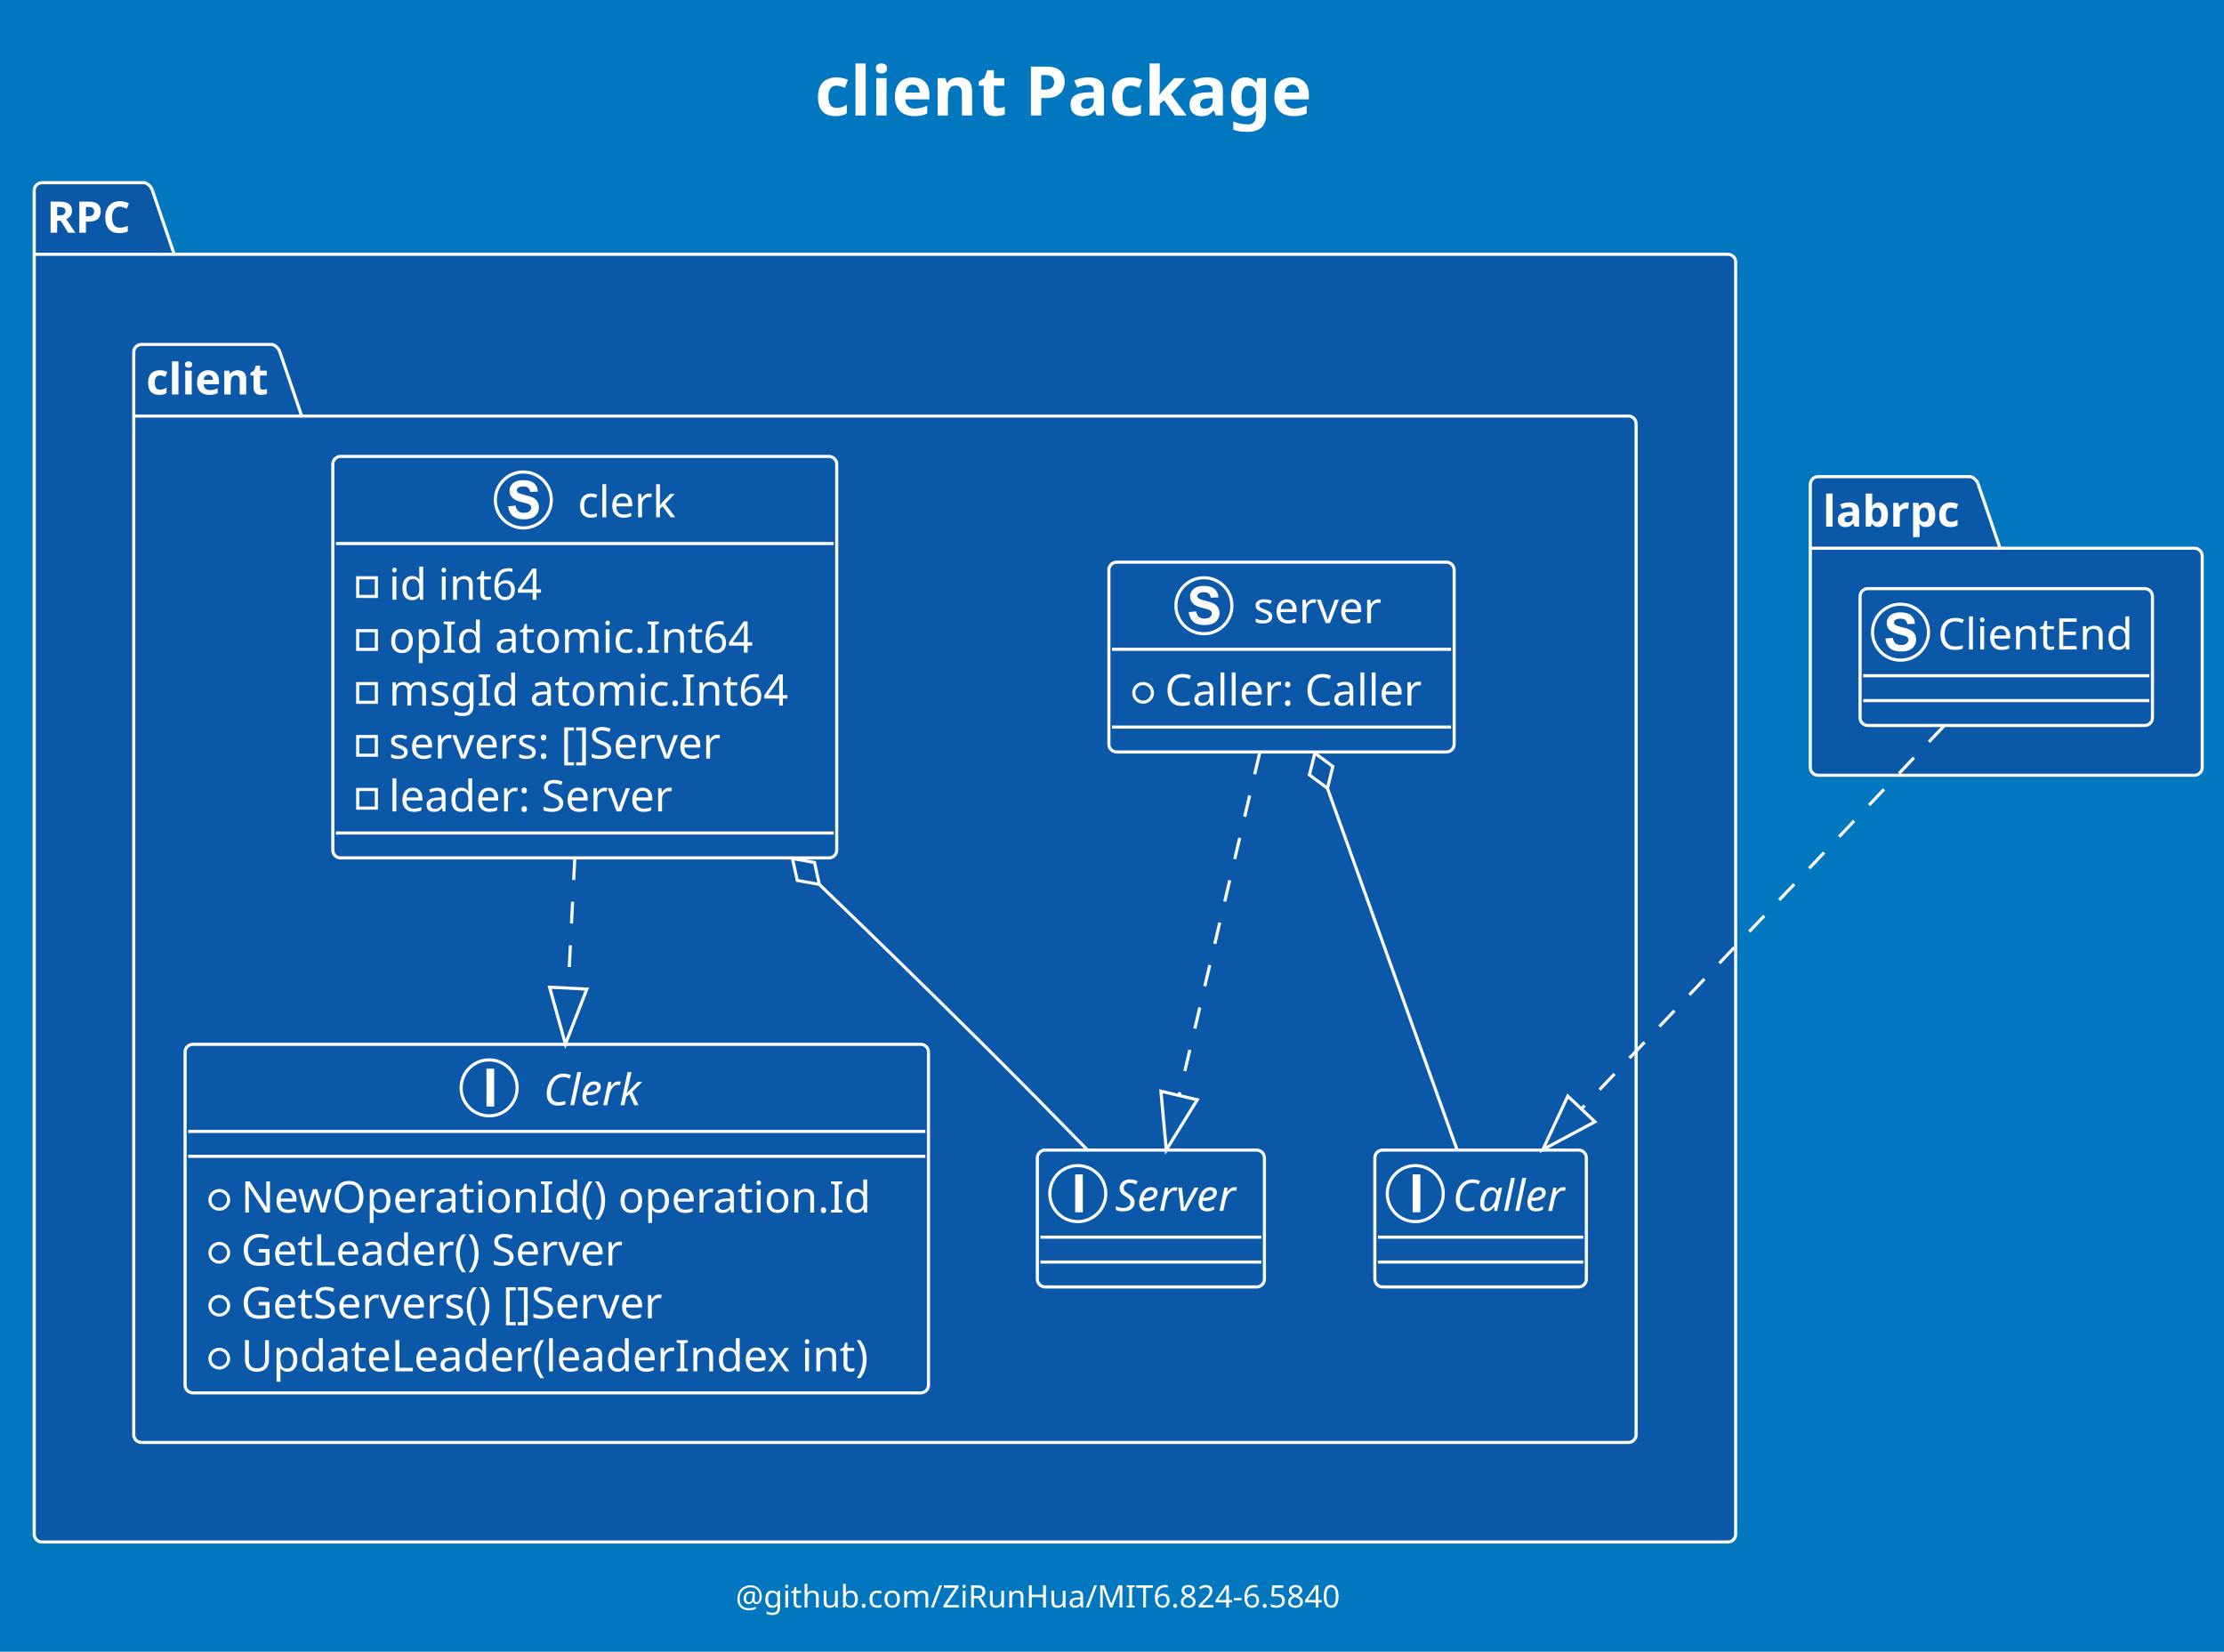
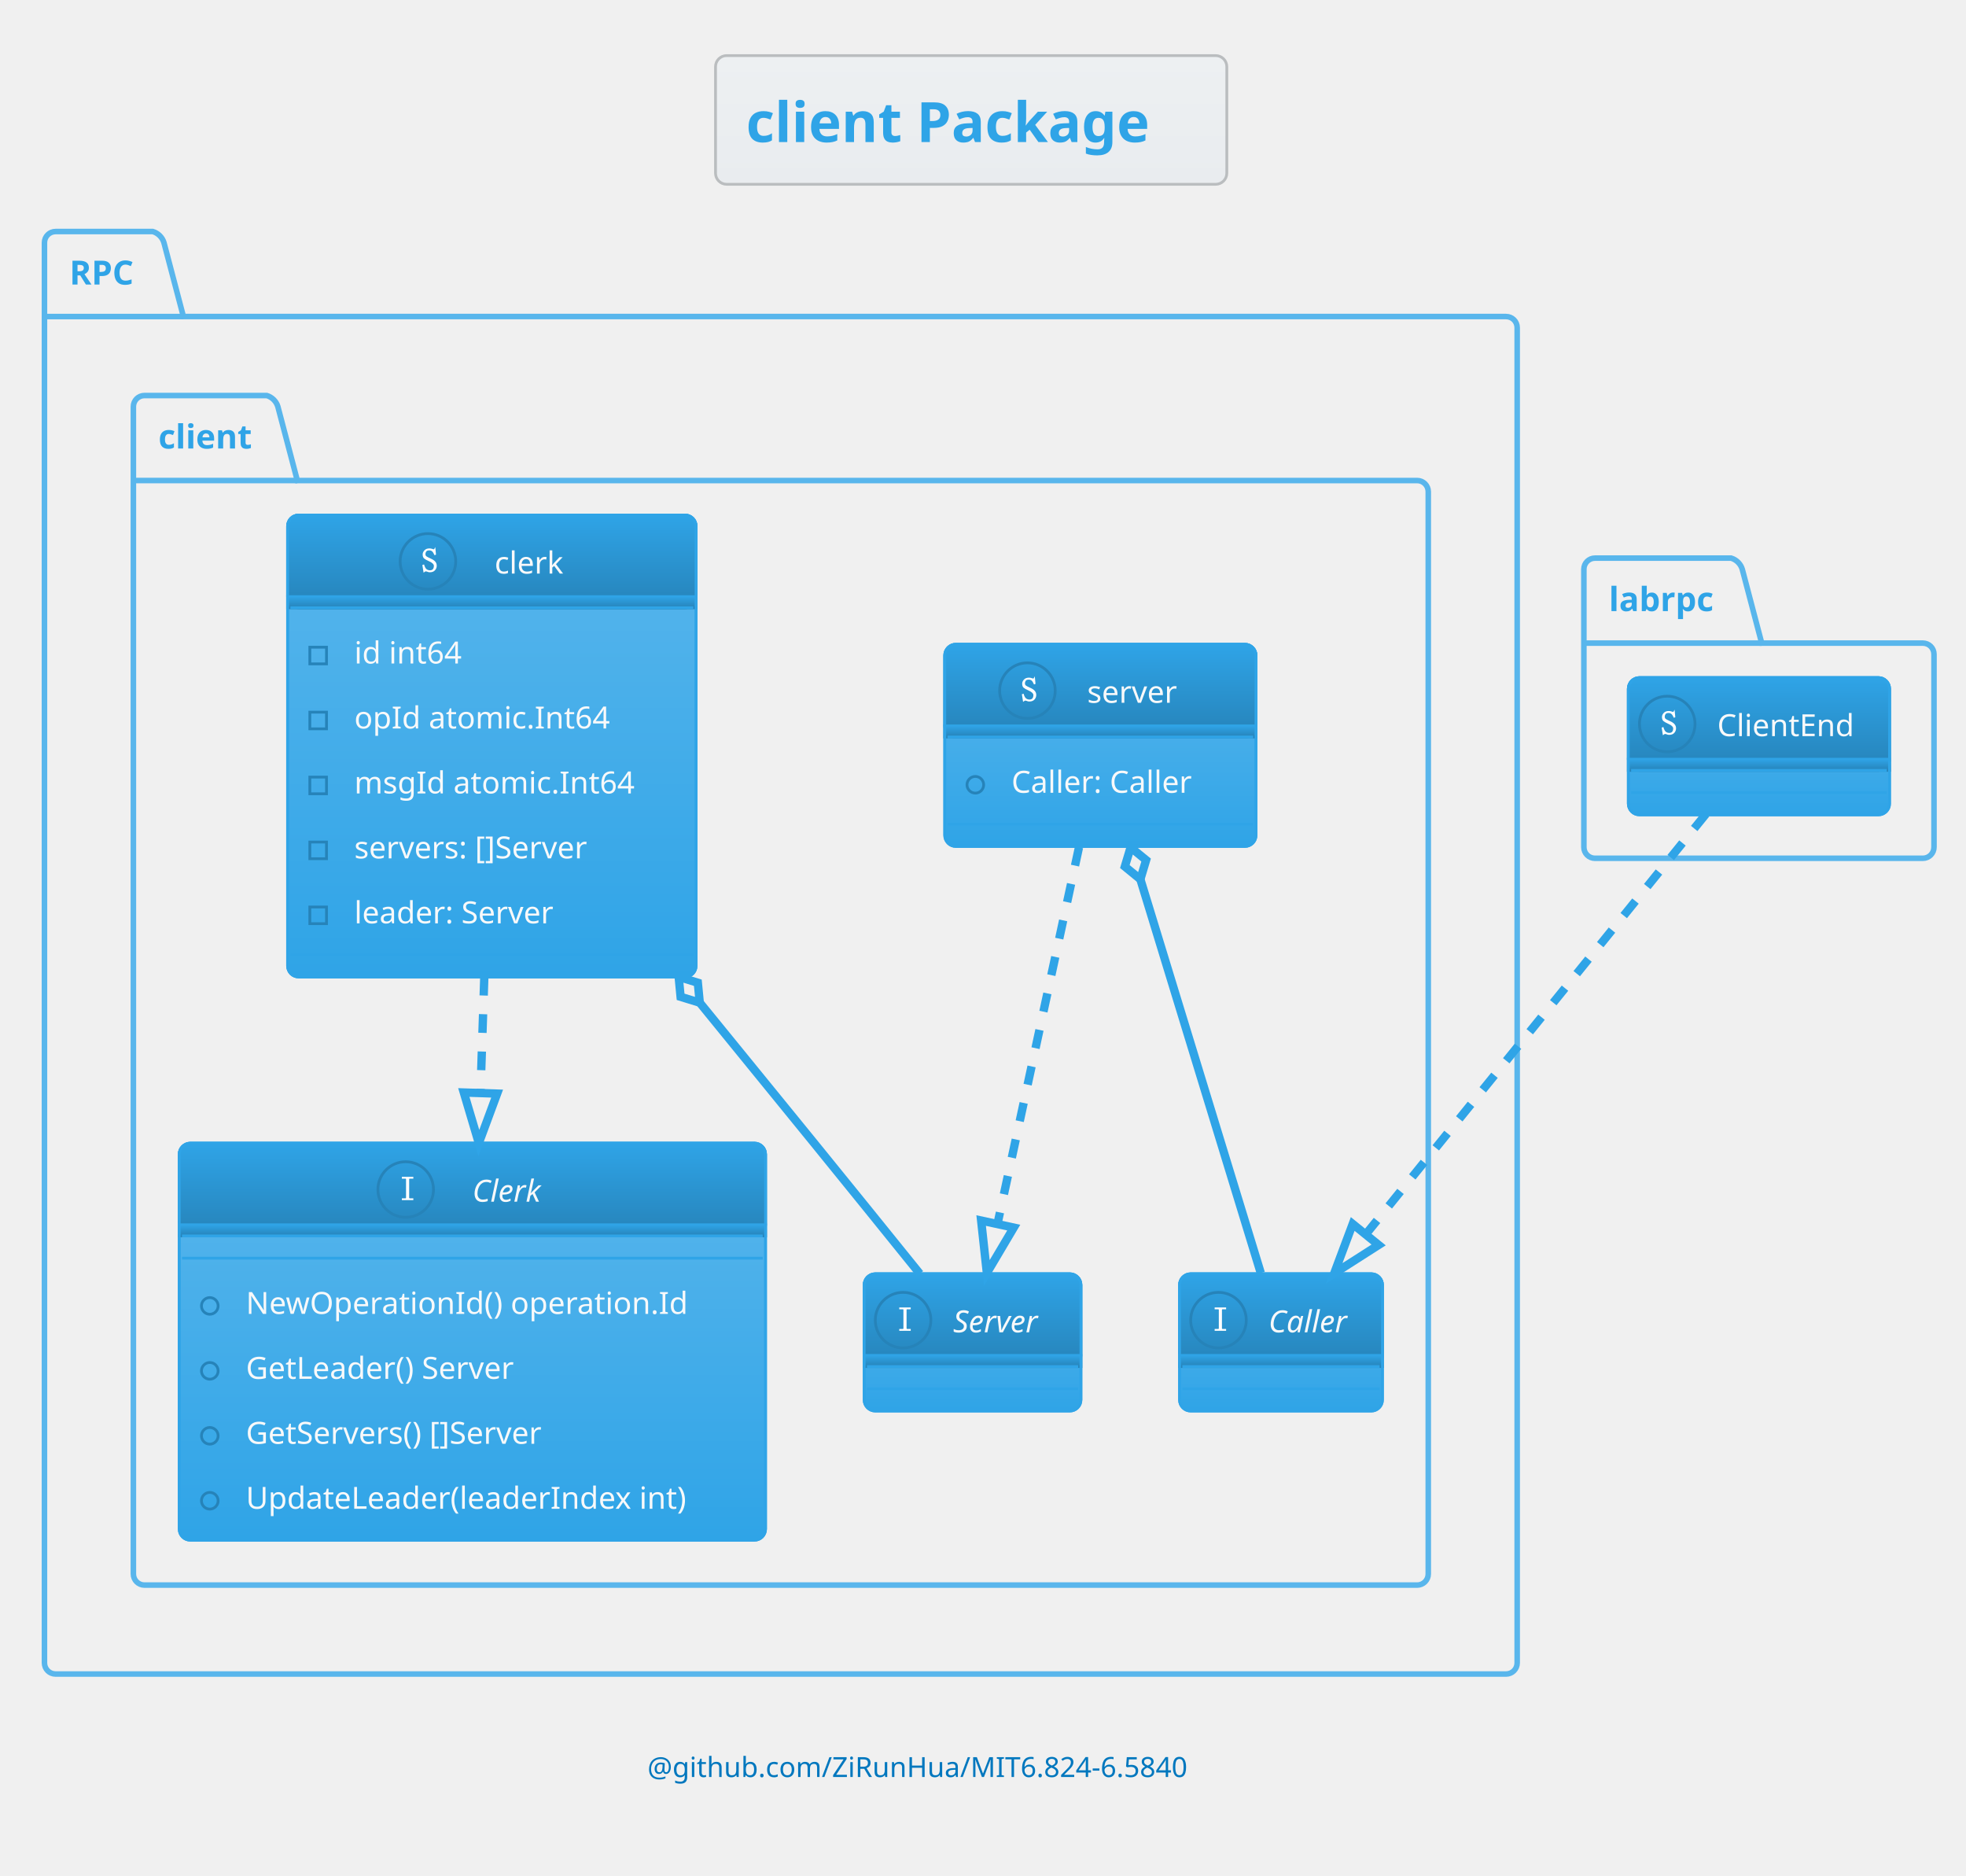
- <svg xmlns="http://www.w3.org/2000/svg" contentStyleType="text/css" height="531px" preserveAspectRatio="none" style="width:715px;height:531px;background:#0077BE;" version="1.1" viewBox="0 0 715 531" width="715px" zoomAndPan="magnify">
-   <defs />
+ <svg xmlns="http://www.w3.org/2000/svg" contentStyleType="text/css" height="703.125px" preserveAspectRatio="none" style="width:737px;height:703px;" version="1.1" viewBox="0 0 737 703" width="737.5px" zoomAndPan="magnify">
+   <defs>
+     <linearGradient id="g8qbtyguaip090" x1="50%" x2="50%" y1="0%" y2="100%">
+       <stop offset="0%" stop-color="#EDF0F2" />
+       <stop offset="100%" stop-color="#E9ECEF" />
+     </linearGradient>
+     <linearGradient id="g8qbtyguaip091" x1="50%" x2="50%" y1="0%" y2="100%">
+       <stop offset="0%" stop-color="#59B6EC" />
+       <stop offset="100%" stop-color="#2FA4E7" />
+     </linearGradient>
+     <linearGradient id="g8qbtyguaip092" x1="50%" x2="50%" y1="0%" y2="100%">
+       <stop offset="0%" stop-color="#2FA4E7" />
+       <stop offset="100%" stop-color="#2683B9" />
+     </linearGradient>
+   </defs>
  <g>
-     <rect fill="#0077BE" height="531" style="stroke:none;stroke-width:1.0;" width="715" x="0" y="0" />
-     <text fill="#FFFFFF" font-family="Verdana" font-size="22" font-weight="bold" lengthAdjust="spacing" textLength="182" x="262" y="37.118">client Package</text>
+     <rect fill="url(#g8qbtyguaip090)" height="48.236" id="_title" rx="4.167" ry="4.167" style="stroke:#BABDBF;stroke-width:1.042;" width="191.667" x="268.229" y="20.833" />
+     <text fill="#2FA4E7" font-family="Verdana" font-size="20.833" font-weight="bold" lengthAdjust="spacing" textLength="168.75" x="279.688" y="53.237">client Package</text>
    <g id="cluster_RPC">
-       <path d="M13.5,58.737 L46.5,58.737 A3.75,3.75 0 0 1 49,61.237 L56,81.752 L555.5,81.752 A2.5,2.5 0 0 1 558,84.252 L558,493.237 A2.5,2.5 0 0 1 555.5,495.737 L13.5,495.737 A2.5,2.5 0 0 1 11,493.237 L11,61.237 A2.5,2.5 0 0 1 13.5,58.737 " fill="#0B58A8" style="stroke:#FFFFFF;stroke-width:1.0;" />
-       <line style="stroke:#FFFFFF;stroke-width:1.0;" x1="11" x2="56" y1="81.752" y2="81.752" />
-       <text fill="#FFFFFF" font-family="Verdana" font-size="14" font-weight="bold" lengthAdjust="spacing" textLength="32" x="15" y="74.812">RPC</text>
+       <path d="M20.833,86.778 L57.292,86.778 A6.25,6.25 0 0 1 61.458,90.944 L68.75,118.636 L564.583,118.636 A4.167,4.167 0 0 1 568.75,122.803 L568.75,623.236 A4.167,4.167 0 0 1 564.583,627.403 L20.833,627.403 A4.167,4.167 0 0 1 16.667,623.236 L16.667,90.944 A4.167,4.167 0 0 1 20.833,86.778 " fill="none" style="stroke:#59B6EC;stroke-width:2.083;" />
+       <line style="stroke:#59B6EC;stroke-width:2.083;" x1="16.667" x2="68.75" y1="118.636" y2="118.636" />
+       <text fill="#2FA4E7" font-family="Verdana" font-size="12.5" font-weight="bold" lengthAdjust="spacing" textLength="28.125" x="26.042" y="106.637">RPC</text>
    </g>
    <g id="cluster_client">
-       <path d="M45.5,110.737 L87.5,110.737 A3.75,3.75 0 0 1 90,113.237 L97,133.752 L523.5,133.752 A2.5,2.5 0 0 1 526,136.252 L526,461.237 A2.5,2.5 0 0 1 523.5,463.737 L45.5,463.737 A2.5,2.5 0 0 1 43,461.237 L43,113.237 A2.5,2.5 0 0 1 45.5,110.737 " fill="#0B58A8" style="stroke:#FFFFFF;stroke-width:1.0;" />
-       <line style="stroke:#FFFFFF;stroke-width:1.0;" x1="43" x2="97" y1="133.752" y2="133.752" />
-       <text fill="#FFFFFF" font-family="Verdana" font-size="14" font-weight="bold" lengthAdjust="spacing" textLength="41" x="47" y="126.812">client</text>
+       <path d="M54.167,148.236 L100,148.236 A6.25,6.25 0 0 1 104.167,152.403 L111.458,180.094 L531.25,180.094 A4.167,4.167 0 0 1 535.417,184.261 L535.417,589.903 A4.167,4.167 0 0 1 531.25,594.069 L54.167,594.069 A4.167,4.167 0 0 1 50,589.903 L50,152.403 A4.167,4.167 0 0 1 54.167,148.236 " fill="none" style="stroke:#59B6EC;stroke-width:2.083;" />
+       <line style="stroke:#59B6EC;stroke-width:2.083;" x1="50" x2="111.458" y1="180.094" y2="180.094" />
+       <text fill="#2FA4E7" font-family="Verdana" font-size="12.5" font-weight="bold" lengthAdjust="spacing" textLength="37.5" x="59.375" y="168.095">client</text>
    </g>
    <g id="cluster_labrpc">
-       <path d="M584.5,153.237 L633.5,153.237 A3.75,3.75 0 0 1 636,155.737 L643,176.252 L705.5,176.252 A2.5,2.5 0 0 1 708,178.752 L708,246.737 A2.5,2.5 0 0 1 705.5,249.237 L584.5,249.237 A2.5,2.5 0 0 1 582,246.737 L582,155.737 A2.5,2.5 0 0 1 584.5,153.237 " fill="#0B58A8" style="stroke:#FFFFFF;stroke-width:1.0;" />
-       <line style="stroke:#FFFFFF;stroke-width:1.0;" x1="582" x2="643" y1="176.252" y2="176.252" />
-       <text fill="#FFFFFF" font-family="Verdana" font-size="14" font-weight="bold" lengthAdjust="spacing" textLength="48" x="586" y="169.312">labrpc</text>
+       <path d="M597.917,209.174 L648.958,209.174 A6.25,6.25 0 0 1 653.125,213.34 L660.417,241.032 L720.833,241.032 A4.167,4.167 0 0 1 725,245.199 L725,317.507 A4.167,4.167 0 0 1 720.833,321.674 L597.917,321.674 A4.167,4.167 0 0 1 593.75,317.507 L593.75,213.34 A4.167,4.167 0 0 1 597.917,209.174 " fill="none" style="stroke:#59B6EC;stroke-width:2.083;" />
+       <line style="stroke:#59B6EC;stroke-width:2.083;" x1="593.75" x2="660.417" y1="241.032" y2="241.032" />
+       <text fill="#2FA4E7" font-family="Verdana" font-size="12.5" font-weight="bold" lengthAdjust="spacing" textLength="42.708" x="603.125" y="229.032">labrpc</text>
    </g>
    <g id="elem_Clerk">
-       <rect codeLine="8" fill="#0B58A8" height="112.059" id="Clerk" rx="2.5" ry="2.5" style="stroke:#FFFFFF;stroke-width:1.0;" width="239" x="59.5" y="335.737" />
-       <ellipse cx="157.25" cy="349.737" fill="#0B58A8" rx="9" ry="9" style="stroke:#FFFFFF;stroke-width:1.0;" />
-       <path d="M156.406,355.737 L156.406,343.565 L158.875,343.565 L158.875,355.737 L156.406,355.737 Z " fill="#FFFFFF" />
-       <text fill="#FFFFFF" font-family="Verdana" font-size="14" font-style="italic" lengthAdjust="spacing" textLength="36" x="174.75" y="355.305">Clerk</text>
-       <line style="stroke:#FFFFFF;stroke-width:1.0;" x1="60.5" x2="297.5" y1="363.737" y2="363.737" />
-       <line style="stroke:#FFFFFF;stroke-width:1.0;" x1="60.5" x2="297.5" y1="371.737" y2="371.737" />
-       <ellipse cx="70.5" cy="385.745" fill="#0B58A8" rx="3" ry="3" style="stroke:#FFFFFF;stroke-width:1.0;" />
-       <text fill="#FFFFFF" font-family="Verdana" font-size="14" lengthAdjust="spacing" textLength="215" x="77.5" y="389.812">NewOperationId() operation.Id</text>
-       <ellipse cx="70.5" cy="402.759" fill="#0B58A8" rx="3" ry="3" style="stroke:#FFFFFF;stroke-width:1.0;" />
-       <text fill="#FFFFFF" font-family="Verdana" font-size="14" lengthAdjust="spacing" textLength="135" x="77.5" y="406.827">GetLeader() Server</text>
-       <ellipse cx="70.5" cy="419.774" fill="#0B58A8" rx="3" ry="3" style="stroke:#FFFFFF;stroke-width:1.0;" />
-       <text fill="#FFFFFF" font-family="Verdana" font-size="14" lengthAdjust="spacing" textLength="154" x="77.5" y="423.842">GetServers() []Server</text>
-       <ellipse cx="70.5" cy="436.789" fill="#0B58A8" rx="3" ry="3" style="stroke:#FFFFFF;stroke-width:1.0;" />
-       <text fill="#FFFFFF" font-family="Verdana" font-size="14" lengthAdjust="spacing" textLength="214" x="77.5" y="440.856">UpdateLeader(leaderIndex int)</text>
+       <rect codeLine="8" fill="url(#g8qbtyguaip091)" height="148.795" id="Clerk" rx="4.167" ry="4.167" style="stroke:#2FA4E7;stroke-width:1.042;" width="219.792" x="67.188" y="428.444" />
+       <rect fill="url(#g8qbtyguaip092)" height="34.759" rx="4.167" ry="4.167" style="stroke:url(#g8qbtyguaip092);stroke-width:1.042;" width="219.792" x="67.188" y="428.444" />
+       <rect fill="url(#g8qbtyguaip092)" height="4.167" style="stroke:url(#g8qbtyguaip092);stroke-width:1.042;" width="219.792" x="67.188" y="459.037" />
+       <rect codeLine="8" fill="none" height="148.795" id="Clerk" rx="4.167" ry="4.167" style="stroke:#2FA4E7;stroke-width:1.042;" width="219.792" x="67.188" y="428.444" />
+       <ellipse cx="152.083" cy="445.824" fill="none" rx="10.417" ry="10.417" style="stroke:#2683B9;stroke-width:1.042;" />
+       <path d="M150.651,441.739 L150.651,441.055 L154.948,441.055 L154.948,441.739 L153.63,441.739 Q153.499,441.739 153.434,441.788 Q153.385,441.836 153.385,441.934 L153.385,448.916 Q153.385,449.014 153.434,449.063 Q153.499,449.112 153.63,449.112 L154.948,449.112 L154.948,449.795 L150.651,449.795 L150.651,449.112 L151.969,449.112 Q152.132,449.112 152.165,449.079 Q152.214,449.03 152.214,448.916 L152.214,441.934 Q152.214,441.82 152.165,441.788 Q152.132,441.739 151.969,441.739 L150.651,441.739 Z " fill="#FFFFFF" />
+       <text fill="#F8F9FA" font-family="Verdana" font-size="11.458" font-style="italic" lengthAdjust="spacing" textLength="31.25" x="177.083" y="450.381">Clerk</text>
+       <line style="stroke:#2FA4E7;stroke-width:1.042;" x1="68.229" x2="285.938" y1="463.203" y2="463.203" />
+       <line style="stroke:#2FA4E7;stroke-width:1.042;" x1="68.229" x2="285.938" y1="471.537" y2="471.537" />
+       <ellipse cx="78.646" cy="489.437" fill="none" rx="3.125" ry="3.125" style="stroke:#2683B9;stroke-width:1.042;" />
+       <text fill="#F8F9FA" font-family="Verdana" font-size="11.458" lengthAdjust="spacing" textLength="183.333" x="92.188" y="492.432">NewOperationId() operation.Id</text>
+       <ellipse cx="78.646" cy="513.779" fill="none" rx="3.125" ry="3.125" style="stroke:#2683B9;stroke-width:1.042;" />
+       <text fill="#F8F9FA" font-family="Verdana" font-size="11.458" lengthAdjust="spacing" textLength="116.667" x="92.188" y="516.774">GetLeader() Server</text>
+       <ellipse cx="78.646" cy="538.122" fill="none" rx="3.125" ry="3.125" style="stroke:#2683B9;stroke-width:1.042;" />
+       <text fill="#F8F9FA" font-family="Verdana" font-size="11.458" lengthAdjust="spacing" textLength="133.333" x="92.188" y="541.116">GetServers() []Server</text>
+       <ellipse cx="78.646" cy="562.464" fill="none" rx="3.125" ry="3.125" style="stroke:#2683B9;stroke-width:1.042;" />
+       <text fill="#F8F9FA" font-family="Verdana" font-size="11.458" lengthAdjust="spacing" textLength="183.333" x="92.188" y="565.459">UpdateLeader(leaderIndex int)</text>
    </g>
    <g id="elem_clerk">
-       <rect codeLine="14" fill="#0B58A8" height="129.073" id="clerk" rx="2.5" ry="2.5" style="stroke:#FFFFFF;stroke-width:1.0;" width="162" x="107" y="146.737" />
-       <ellipse cx="168.25" cy="160.737" fill="#0B58A8" rx="9" ry="9" style="stroke:#FFFFFF;stroke-width:1.0;" />
-       <path d="M163.359,162.784 L165.75,162.55 Q165.969,163.753 166.625,164.315 Q167.297,164.878 168.406,164.878 Q169.594,164.878 170.188,164.378 Q170.797,163.878 170.797,163.206 Q170.797,162.769 170.547,162.472 Q170.297,162.159 169.672,161.94 Q169.234,161.784 167.703,161.409 Q165.719,160.925 164.922,160.206 Q163.797,159.206 163.797,157.753 Q163.797,156.831 164.328,156.019 Q164.859,155.206 165.844,154.784 Q166.844,154.362 168.25,154.362 Q170.531,154.362 171.688,155.362 Q172.859,156.362 172.906,158.05 L170.453,158.159 Q170.297,157.222 169.781,156.815 Q169.266,156.394 168.219,156.394 Q167.156,156.394 166.547,156.831 Q166.156,157.112 166.156,157.597 Q166.156,158.019 166.516,158.331 Q166.984,158.722 168.766,159.144 Q170.562,159.565 171.422,160.019 Q172.281,160.472 172.766,161.253 Q173.266,162.034 173.266,163.19 Q173.266,164.237 172.672,165.159 Q172.094,166.065 171.031,166.519 Q169.969,166.956 168.391,166.956 Q166.078,166.956 164.844,165.894 Q163.609,164.815 163.359,162.784 Z " fill="#FFFFFF" />
-       <text fill="#FFFFFF" font-family="Verdana" font-size="14" lengthAdjust="spacing" textLength="32" x="185.75" y="166.305">clerk</text>
-       <line style="stroke:#FFFFFF;stroke-width:1.0;" x1="108" x2="268" y1="174.737" y2="174.737" />
-       <rect fill="none" height="6" style="stroke:#FFFFFF;stroke-width:1.0;" width="6" x="115" y="185.745" />
-       <text fill="#FFFFFF" font-family="Verdana" font-size="14" lengthAdjust="spacing" textLength="53" x="125" y="192.812">id int64</text>
-       <rect fill="none" height="6" style="stroke:#FFFFFF;stroke-width:1.0;" width="6" x="115" y="202.759" />
-       <text fill="#FFFFFF" font-family="Verdana" font-size="14" lengthAdjust="spacing" textLength="126" x="125" y="209.827">opId atomic.Int64</text>
-       <rect fill="none" height="6" style="stroke:#FFFFFF;stroke-width:1.0;" width="6" x="115" y="219.774" />
-       <text fill="#FFFFFF" font-family="Verdana" font-size="14" lengthAdjust="spacing" textLength="138" x="125" y="226.842">msgId atomic.Int64</text>
-       <rect fill="none" height="6" style="stroke:#FFFFFF;stroke-width:1.0;" width="6" x="115" y="236.789" />
-       <text fill="#FFFFFF" font-family="Verdana" font-size="14" lengthAdjust="spacing" textLength="121" x="125" y="243.856">servers: []Server</text>
-       <rect fill="none" height="6" style="stroke:#FFFFFF;stroke-width:1.0;" width="6" x="115" y="253.803" />
-       <text fill="#FFFFFF" font-family="Verdana" font-size="14" lengthAdjust="spacing" textLength="99" x="125" y="260.871">leader: Server</text>
-       <line style="stroke:#FFFFFF;stroke-width:1.0;" x1="108" x2="268" y1="267.81" y2="267.81" />
+       <rect codeLine="14" fill="url(#g8qbtyguaip091)" height="173.137" id="clerk" rx="4.167" ry="4.167" style="stroke:#2FA4E7;stroke-width:1.042;" width="153.125" x="107.812" y="193.028" />
+       <rect fill="url(#g8qbtyguaip092)" height="34.759" rx="4.167" ry="4.167" style="stroke:url(#g8qbtyguaip092);stroke-width:1.042;" width="153.125" x="107.812" y="193.028" />
+       <rect fill="url(#g8qbtyguaip092)" height="4.167" style="stroke:url(#g8qbtyguaip092);stroke-width:1.042;" width="153.125" x="107.812" y="223.62" />
+       <rect codeLine="14" fill="none" height="173.137" id="clerk" rx="4.167" ry="4.167" style="stroke:#2FA4E7;stroke-width:1.042;" width="153.125" x="107.812" y="193.028" />
+       <ellipse cx="160.417" cy="210.407" fill="none" rx="10.417" ry="10.417" style="stroke:#2683B9;stroke-width:1.042;" />
+       <path d="M160.856,210.358 Q159.505,209.756 158.968,209.284 Q158.447,208.796 158.447,207.787 Q158.447,206.973 159.115,206.257 Q159.782,205.541 160.986,205.541 Q161.507,205.541 161.979,205.703 Q162.402,205.882 162.549,205.882 Q162.647,205.882 162.712,205.85 Q162.793,205.801 163.167,205.036 L163.444,207.868 L162.891,208.08 Q162.386,206.94 161.963,206.615 Q161.556,206.273 160.889,206.273 Q160.059,206.273 159.766,206.729 Q159.473,207.168 159.473,207.689 Q159.473,208.145 159.749,208.422 Q160.026,208.698 161.41,209.317 Q162.614,209.821 163.167,210.489 Q163.721,211.14 163.721,212.035 Q163.721,212.995 163.053,213.744 Q162.386,214.476 161.133,214.476 Q160.596,214.476 160.173,214.265 Q159.782,214.135 159.57,214.135 Q159.489,214.135 159.359,214.216 Q159.245,214.297 158.789,214.623 L158.333,211.758 L158.968,211.547 Q159.342,212.898 159.896,213.321 Q160.465,213.744 161.182,213.744 Q161.914,213.744 162.272,213.321 Q162.647,212.898 162.647,212.035 Q162.647,211.628 162.223,211.205 Q161.8,210.782 160.856,210.358 Z " fill="#FFFFFF" />
+       <text fill="#F8F9FA" font-family="Verdana" font-size="11.458" lengthAdjust="spacing" textLength="29.167" x="185.417" y="214.964">clerk</text>
+       <line style="stroke:#2FA4E7;stroke-width:1.042;" x1="108.854" x2="259.896" y1="227.787" y2="227.787" />
+       <rect fill="none" height="6.25" style="stroke:#2683B9;stroke-width:1.042;" width="6.25" x="116.146" y="242.562" />
+       <text fill="#F8F9FA" font-family="Verdana" font-size="11.458" lengthAdjust="spacing" textLength="43.75" x="132.812" y="248.682">id int64</text>
+       <rect fill="none" height="6.25" style="stroke:#2683B9;stroke-width:1.042;" width="6.25" x="116.146" y="266.904" />
+       <text fill="#F8F9FA" font-family="Verdana" font-size="11.458" lengthAdjust="spacing" textLength="106.25" x="132.812" y="273.024">opId atomic.Int64</text>
+       <rect fill="none" height="6.25" style="stroke:#2683B9;stroke-width:1.042;" width="6.25" x="116.146" y="291.247" />
+       <text fill="#F8F9FA" font-family="Verdana" font-size="11.458" lengthAdjust="spacing" textLength="116.667" x="132.812" y="297.366">msgId atomic.Int64</text>
+       <rect fill="none" height="6.25" style="stroke:#2683B9;stroke-width:1.042;" width="6.25" x="116.146" y="315.589" />
+       <text fill="#F8F9FA" font-family="Verdana" font-size="11.458" lengthAdjust="spacing" textLength="105.208" x="132.812" y="321.709">servers: []Server</text>
+       <rect fill="none" height="6.25" style="stroke:#2683B9;stroke-width:1.042;" width="6.25" x="116.146" y="339.932" />
+       <text fill="#F8F9FA" font-family="Verdana" font-size="11.458" lengthAdjust="spacing" textLength="87.5" x="132.812" y="346.051">leader: Server</text>
+       <line style="stroke:#2FA4E7;stroke-width:1.042;" x1="108.854" x2="259.896" y1="357.832" y2="357.832" />
    </g>
    <g id="elem_Server">
-       <rect codeLine="22" fill="#0B58A8" height="44" id="Server" rx="2.5" ry="2.5" style="stroke:#FFFFFF;stroke-width:1.0;" width="73" x="333.5" y="369.737" />
-       <ellipse cx="346.5" cy="383.737" fill="#0B58A8" rx="9" ry="9" style="stroke:#FFFFFF;stroke-width:1.0;" />
-       <path d="M345.656,389.737 L345.656,377.565 L348.125,377.565 L348.125,389.737 L345.656,389.737 Z " fill="#FFFFFF" />
-       <text fill="#FFFFFF" font-family="Verdana" font-size="14" font-style="italic" lengthAdjust="spacing" textLength="45" x="358.5" y="389.305">Server</text>
-       <line style="stroke:#FFFFFF;stroke-width:1.0;" x1="334.5" x2="405.5" y1="397.737" y2="397.737" />
-       <line style="stroke:#FFFFFF;stroke-width:1.0;" x1="334.5" x2="405.5" y1="405.737" y2="405.737" />
+       <rect codeLine="22" fill="url(#g8qbtyguaip091)" height="51.426" id="Server" rx="4.167" ry="4.167" style="stroke:#2FA4E7;stroke-width:1.042;" width="81.25" x="323.958" y="477.403" />
+       <rect fill="url(#g8qbtyguaip092)" height="34.759" rx="4.167" ry="4.167" style="stroke:url(#g8qbtyguaip092);stroke-width:1.042;" width="81.25" x="323.958" y="477.403" />
+       <rect fill="url(#g8qbtyguaip092)" height="4.167" style="stroke:url(#g8qbtyguaip092);stroke-width:1.042;" width="81.25" x="323.958" y="507.995" />
+       <rect codeLine="22" fill="none" height="51.426" id="Server" rx="4.167" ry="4.167" style="stroke:#2FA4E7;stroke-width:1.042;" width="81.25" x="323.958" y="477.403" />
+       <ellipse cx="338.542" cy="494.782" fill="none" rx="10.417" ry="10.417" style="stroke:#2683B9;stroke-width:1.042;" />
+       <path d="M337.109,490.697 L337.109,490.013 L341.406,490.013 L341.406,490.697 L340.088,490.697 Q339.958,490.697 339.893,490.746 Q339.844,490.795 339.844,490.892 L339.844,497.875 Q339.844,497.972 339.893,498.021 Q339.958,498.07 340.088,498.07 L341.406,498.07 L341.406,498.754 L337.109,498.754 L337.109,498.07 L338.428,498.07 Q338.591,498.07 338.623,498.038 Q338.672,497.989 338.672,497.875 L338.672,490.892 Q338.672,490.778 338.623,490.746 Q338.591,490.697 338.428,490.697 L337.109,490.697 Z " fill="#FFFFFF" />
+       <text fill="#F8F9FA" font-family="Verdana" font-size="11.458" font-style="italic" lengthAdjust="spacing" textLength="39.583" x="357.292" y="499.339">Server</text>
+       <line style="stroke:#2FA4E7;stroke-width:1.042;" x1="325" x2="404.167" y1="512.162" y2="512.162" />
+       <line style="stroke:#2FA4E7;stroke-width:1.042;" x1="325" x2="404.167" y1="520.495" y2="520.495" />
    </g>
    <g id="elem_Caller">
-       <rect codeLine="23" fill="#0B58A8" height="44" id="Caller" rx="2.5" ry="2.5" style="stroke:#FFFFFF;stroke-width:1.0;" width="68" x="442" y="369.737" />
-       <ellipse cx="455" cy="383.737" fill="#0B58A8" rx="9" ry="9" style="stroke:#FFFFFF;stroke-width:1.0;" />
-       <path d="M454.156,389.737 L454.156,377.565 L456.625,377.565 L456.625,389.737 L454.156,389.737 Z " fill="#FFFFFF" />
-       <text fill="#FFFFFF" font-family="Verdana" font-size="14" font-style="italic" lengthAdjust="spacing" textLength="40" x="467" y="389.305">Caller</text>
-       <line style="stroke:#FFFFFF;stroke-width:1.0;" x1="443" x2="509" y1="397.737" y2="397.737" />
-       <line style="stroke:#FFFFFF;stroke-width:1.0;" x1="443" x2="509" y1="405.737" y2="405.737" />
+       <rect codeLine="23" fill="url(#g8qbtyguaip091)" height="51.426" id="Caller" rx="4.167" ry="4.167" style="stroke:#2FA4E7;stroke-width:1.042;" width="76.042" x="442.188" y="477.403" />
+       <rect fill="url(#g8qbtyguaip092)" height="34.759" rx="4.167" ry="4.167" style="stroke:url(#g8qbtyguaip092);stroke-width:1.042;" width="76.042" x="442.188" y="477.403" />
+       <rect fill="url(#g8qbtyguaip092)" height="4.167" style="stroke:url(#g8qbtyguaip092);stroke-width:1.042;" width="76.042" x="442.188" y="507.995" />
+       <rect codeLine="23" fill="none" height="51.426" id="Caller" rx="4.167" ry="4.167" style="stroke:#2FA4E7;stroke-width:1.042;" width="76.042" x="442.188" y="477.403" />
+       <ellipse cx="456.771" cy="494.782" fill="none" rx="10.417" ry="10.417" style="stroke:#2683B9;stroke-width:1.042;" />
+       <path d="M455.339,490.697 L455.339,490.013 L459.635,490.013 L459.635,490.697 L458.317,490.697 Q458.187,490.697 458.122,490.746 Q458.073,490.795 458.073,490.892 L458.073,497.875 Q458.073,497.972 458.122,498.021 Q458.187,498.07 458.317,498.07 L459.635,498.07 L459.635,498.754 L455.339,498.754 L455.339,498.07 L456.657,498.07 Q456.82,498.07 456.852,498.038 Q456.901,497.989 456.901,497.875 L456.901,490.892 Q456.901,490.778 456.852,490.746 Q456.82,490.697 456.657,490.697 L455.339,490.697 Z " fill="#FFFFFF" />
+       <text fill="#F8F9FA" font-family="Verdana" font-size="11.458" font-style="italic" lengthAdjust="spacing" textLength="34.375" x="475.521" y="499.339">Caller</text>
+       <line style="stroke:#2FA4E7;stroke-width:1.042;" x1="443.229" x2="517.188" y1="512.162" y2="512.162" />
+       <line style="stroke:#2FA4E7;stroke-width:1.042;" x1="443.229" x2="517.188" y1="520.495" y2="520.495" />
    </g>
    <g id="elem_server">
-       <rect codeLine="24" fill="#0B58A8" height="61.015" id="server" rx="2.5" ry="2.5" style="stroke:#FFFFFF;stroke-width:1.0;" width="111" x="356.5" y="180.737" />
-       <ellipse cx="387.05" cy="194.737" fill="#0B58A8" rx="9" ry="9" style="stroke:#FFFFFF;stroke-width:1.0;" />
-       <path d="M382.159,196.784 L384.55,196.55 Q384.769,197.753 385.425,198.315 Q386.097,198.878 387.206,198.878 Q388.394,198.878 388.988,198.378 Q389.597,197.878 389.597,197.206 Q389.597,196.769 389.347,196.472 Q389.097,196.159 388.472,195.94 Q388.034,195.784 386.503,195.409 Q384.519,194.925 383.722,194.206 Q382.597,193.206 382.597,191.753 Q382.597,190.831 383.128,190.019 Q383.659,189.206 384.644,188.784 Q385.644,188.362 387.05,188.362 Q389.331,188.362 390.488,189.362 Q391.659,190.362 391.706,192.05 L389.253,192.159 Q389.097,191.222 388.581,190.815 Q388.066,190.394 387.019,190.394 Q385.956,190.394 385.347,190.831 Q384.956,191.112 384.956,191.597 Q384.956,192.019 385.316,192.331 Q385.784,192.722 387.566,193.144 Q389.363,193.565 390.222,194.019 Q391.081,194.472 391.566,195.253 Q392.066,196.034 392.066,197.19 Q392.066,198.237 391.472,199.159 Q390.894,200.065 389.831,200.519 Q388.769,200.956 387.191,200.956 Q384.878,200.956 383.644,199.894 Q382.409,198.815 382.159,196.784 Z " fill="#FFFFFF" />
-       <text fill="#FFFFFF" font-family="Verdana" font-size="14" lengthAdjust="spacing" textLength="44" x="402.95" y="200.305">server</text>
-       <line style="stroke:#FFFFFF;stroke-width:1.0;" x1="357.5" x2="466.5" y1="208.737" y2="208.737" />
-       <ellipse cx="367.5" cy="222.745" fill="none" rx="3" ry="3" style="stroke:#FFFFFF;stroke-width:1.0;" />
-       <text fill="#FFFFFF" font-family="Verdana" font-size="14" lengthAdjust="spacing" textLength="87" x="374.5" y="226.812">Caller: Caller</text>
-       <line style="stroke:#FFFFFF;stroke-width:1.0;" x1="357.5" x2="466.5" y1="233.752" y2="233.752" />
+       <rect codeLine="24" fill="url(#g8qbtyguaip091)" height="75.768" id="server" rx="4.167" ry="4.167" style="stroke:#2FA4E7;stroke-width:1.042;" width="116.667" x="354.167" y="241.465" />
+       <rect fill="url(#g8qbtyguaip092)" height="34.759" rx="4.167" ry="4.167" style="stroke:url(#g8qbtyguaip092);stroke-width:1.042;" width="116.667" x="354.167" y="241.465" />
+       <rect fill="url(#g8qbtyguaip092)" height="4.167" style="stroke:url(#g8qbtyguaip092);stroke-width:1.042;" width="116.667" x="354.167" y="272.058" />
+       <rect codeLine="24" fill="none" height="75.768" id="server" rx="4.167" ry="4.167" style="stroke:#2FA4E7;stroke-width:1.042;" width="116.667" x="354.167" y="241.465" />
+       <ellipse cx="385.156" cy="258.845" fill="none" rx="10.417" ry="10.417" style="stroke:#2683B9;stroke-width:1.042;" />
+       <path d="M385.596,258.796 Q384.245,258.194 383.708,257.722 Q383.187,257.233 383.187,256.224 Q383.187,255.411 383.854,254.694 Q384.522,253.978 385.726,253.978 Q386.247,253.978 386.719,254.141 Q387.142,254.32 387.288,254.32 Q387.386,254.32 387.451,254.287 Q387.533,254.239 387.907,253.474 L388.184,256.306 L387.63,256.517 Q387.126,255.378 386.702,255.052 Q386.296,254.711 385.628,254.711 Q384.798,254.711 384.505,255.166 Q384.212,255.606 384.212,256.127 Q384.212,256.582 384.489,256.859 Q384.766,257.136 386.149,257.754 Q387.353,258.259 387.907,258.926 Q388.46,259.577 388.46,260.472 Q388.46,261.433 387.793,262.181 Q387.126,262.914 385.872,262.914 Q385.335,262.914 384.912,262.702 Q384.522,262.572 384.31,262.572 Q384.228,262.572 384.098,262.653 Q383.984,262.735 383.529,263.06 L383.073,260.196 L383.708,259.984 Q384.082,261.335 384.635,261.758 Q385.205,262.181 385.921,262.181 Q386.654,262.181 387.012,261.758 Q387.386,261.335 387.386,260.472 Q387.386,260.065 386.963,259.642 Q386.54,259.219 385.596,258.796 Z " fill="#FFFFFF" />
+       <text fill="#F8F9FA" font-family="Verdana" font-size="11.458" lengthAdjust="spacing" textLength="38.542" x="407.552" y="263.402">server</text>
+       <line style="stroke:#2FA4E7;stroke-width:1.042;" x1="355.208" x2="469.792" y1="276.224" y2="276.224" />
+       <ellipse cx="365.625" cy="294.125" fill="none" rx="3.125" ry="3.125" style="stroke:#2683B9;stroke-width:1.042;" />
+       <text fill="#F8F9FA" font-family="Verdana" font-size="11.458" lengthAdjust="spacing" textLength="80.208" x="379.167" y="297.119">Caller: Caller</text>
+       <line style="stroke:#2FA4E7;stroke-width:1.042;" x1="355.208" x2="469.792" y1="308.9" y2="308.9" />
    </g>
    <g id="elem_ClientEnd">
-       <rect codeLine="39" fill="#0B58A8" height="44" id="ClientEnd" rx="2.5" ry="2.5" style="stroke:#FFFFFF;stroke-width:1.0;" width="94" x="598" y="189.237" />
-       <ellipse cx="611" cy="203.237" fill="#0B58A8" rx="9" ry="9" style="stroke:#FFFFFF;stroke-width:1.0;" />
-       <path d="M606.109,205.284 L608.5,205.05 Q608.719,206.253 609.375,206.815 Q610.047,207.378 611.156,207.378 Q612.344,207.378 612.938,206.878 Q613.547,206.378 613.547,205.706 Q613.547,205.269 613.297,204.972 Q613.047,204.659 612.422,204.44 Q611.984,204.284 610.453,203.909 Q608.469,203.425 607.672,202.706 Q606.547,201.706 606.547,200.253 Q606.547,199.331 607.078,198.519 Q607.609,197.706 608.594,197.284 Q609.594,196.862 611,196.862 Q613.281,196.862 614.438,197.862 Q615.609,198.862 615.656,200.55 L613.203,200.659 Q613.047,199.722 612.531,199.315 Q612.016,198.894 610.969,198.894 Q609.906,198.894 609.297,199.331 Q608.906,199.612 608.906,200.097 Q608.906,200.519 609.266,200.831 Q609.734,201.222 611.516,201.644 Q613.312,202.065 614.172,202.519 Q615.031,202.972 615.516,203.753 Q616.016,204.534 616.016,205.69 Q616.016,206.737 615.422,207.659 Q614.844,208.565 613.781,209.019 Q612.719,209.456 611.141,209.456 Q608.828,209.456 607.594,208.394 Q606.359,207.315 606.109,205.284 Z " fill="#FFFFFF" />
-       <text fill="#FFFFFF" font-family="Verdana" font-size="14" lengthAdjust="spacing" textLength="66" x="623" y="208.805">ClientEnd</text>
-       <line style="stroke:#FFFFFF;stroke-width:1.0;" x1="599" x2="691" y1="217.237" y2="217.237" />
-       <line style="stroke:#FFFFFF;stroke-width:1.0;" x1="599" x2="691" y1="225.237" y2="225.237" />
+       <rect codeLine="39" fill="url(#g8qbtyguaip091)" height="51.426" id="ClientEnd" rx="4.167" ry="4.167" style="stroke:#2FA4E7;stroke-width:1.042;" width="97.917" x="610.417" y="253.965" />
+       <rect fill="url(#g8qbtyguaip092)" height="34.759" rx="4.167" ry="4.167" style="stroke:url(#g8qbtyguaip092);stroke-width:1.042;" width="97.917" x="610.417" y="253.965" />
+       <rect fill="url(#g8qbtyguaip092)" height="4.167" style="stroke:url(#g8qbtyguaip092);stroke-width:1.042;" width="97.917" x="610.417" y="284.558" />
+       <rect codeLine="39" fill="none" height="51.426" id="ClientEnd" rx="4.167" ry="4.167" style="stroke:#2FA4E7;stroke-width:1.042;" width="97.917" x="610.417" y="253.965" />
+       <ellipse cx="625" cy="271.345" fill="none" rx="10.417" ry="10.417" style="stroke:#2683B9;stroke-width:1.042;" />
+       <path d="M625.439,271.296 Q624.088,270.694 623.551,270.222 Q623.031,269.733 623.031,268.724 Q623.031,267.911 623.698,267.194 Q624.365,266.478 625.57,266.478 Q626.091,266.478 626.562,266.641 Q626.986,266.82 627.132,266.82 Q627.23,266.82 627.295,266.788 Q627.376,266.739 627.751,265.974 L628.027,268.806 L627.474,269.017 Q626.969,267.878 626.546,267.552 Q626.139,267.211 625.472,267.211 Q624.642,267.211 624.349,267.666 Q624.056,268.106 624.056,268.627 Q624.056,269.082 624.333,269.359 Q624.609,269.636 625.993,270.254 Q627.197,270.759 627.751,271.426 Q628.304,272.077 628.304,272.972 Q628.304,273.933 627.637,274.681 Q626.969,275.414 625.716,275.414 Q625.179,275.414 624.756,275.202 Q624.365,275.072 624.154,275.072 Q624.072,275.072 623.942,275.153 Q623.828,275.235 623.372,275.56 L622.917,272.696 L623.551,272.484 Q623.926,273.835 624.479,274.258 Q625.049,274.681 625.765,274.681 Q626.497,274.681 626.856,274.258 Q627.23,273.835 627.23,272.972 Q627.23,272.565 626.807,272.142 Q626.384,271.719 625.439,271.296 Z " fill="#FFFFFF" />
+       <text fill="#F8F9FA" font-family="Verdana" font-size="11.458" lengthAdjust="spacing" textLength="56.25" x="643.75" y="275.902">ClientEnd</text>
+       <line style="stroke:#2FA4E7;stroke-width:1.042;" x1="611.458" x2="707.292" y1="288.724" y2="288.724" />
+       <line style="stroke:#2FA4E7;stroke-width:1.042;" x1="611.458" x2="707.292" y1="297.058" y2="297.058" />
    </g>
    <g id="link_clerk_Server">
-       <path codeLine="27" d="M263.409,284.326 C283.219,303.426 296.26,316.167 316,335.737 C327.21,346.857 339.56,359.407 349.62,369.707 " fill="none" id="clerk-backto-Server" style="stroke:#FFFFFF;stroke-width:1.0;" />
-       <polygon fill="none" points="254.77,275.997,256.313,283.041,263.409,284.326,261.866,277.282,254.77,275.997" style="stroke:#FFFFFF;stroke-width:1.0;" />
+       <path codeLine="27" d="M262.321,375.794 C278.988,396.211 288.792,408.247 305.208,428.444 C318.448,444.726 333.292,463.09 344.823,477.382 " fill="none" id="clerk-backto-Server" style="stroke:#2FA4E7;stroke-width:3.125;" />
+       <polygon fill="none" points="254.417,366.111,255.141,373.588,262.321,375.794,261.597,368.318,254.417,366.111" style="stroke:#2FA4E7;stroke-width:3.125;" />
    </g>
    <g id="link_clerk_Clerk">
-       <path codeLine="28" d="M184.79,275.927 C183.8,295.447 183.634,298.78 182.684,317.68 " fill="none" id="clerk-to-Clerk" style="stroke:#FFFFFF;stroke-width:1.0;stroke-dasharray:7.0,7.0;" />
-       <polygon fill="none" points="181.78,335.657,188.676,317.981,176.691,317.379,181.78,335.657" style="stroke:#FFFFFF;stroke-width:1.0;" />
+       <path codeLine="28" d="M181.552,366.111 C180.875,386.674 180.772,389.704 180.116,409.663 " fill="none" id="clerk-to-Clerk" style="stroke:#2FA4E7;stroke-width:3.125;stroke-dasharray:7.0,7.0;" />
+       <polygon fill="none" points="179.5,428.403,186.363,409.868,173.87,409.457,179.5,428.403" style="stroke:#2FA4E7;stroke-width:3.125;" />
    </g>
    <g id="link_server_Caller">
-       <path codeLine="31" d="M426.76,253.413 C439.71,289.533 457.13,338.117 468.46,369.717 " fill="none" id="server-backto-Caller" style="stroke:#FFFFFF;stroke-width:1.0;" />
-       <polygon fill="none" points="422.71,242.117,420.97,249.115,426.76,253.413,428.5,246.415,422.71,242.117" style="stroke:#FFFFFF;stroke-width:1.0;" />
+       <path codeLine="31" d="M427.49,329.533 C441.344,374.825 460.75,438.267 472.625,477.09 " fill="none" id="server-backto-Caller" style="stroke:#2FA4E7;stroke-width:3.125;" />
+       <polygon fill="none" points="423.833,317.58,421.677,324.775,427.49,329.533,429.646,322.338,423.833,317.58" style="stroke:#2FA4E7;stroke-width:3.125;" />
    </g>
    <g id="link_server_Server">
-       <path codeLine="32" d="M404.97,242.117 C396.47,278.237 386.5,320.595 379.07,352.195 " fill="none" id="server-to-Server" style="stroke:#FFFFFF;stroke-width:1.0;stroke-dasharray:7.0,7.0;" />
-       <polygon fill="none" points="374.95,369.717,384.911,353.568,373.229,350.822,374.95,369.717" style="stroke:#FFFFFF;stroke-width:1.0;" />
+       <path codeLine="32" d="M404.479,317.58 C394.677,362.872 382.322,419.942 373.916,458.765 " fill="none" id="server-to-Server" style="stroke:#2FA4E7;stroke-width:3.125;stroke-dasharray:7.0,7.0;" />
+       <polygon fill="none" points="369.948,477.09,380.024,460.088,367.807,457.442,369.948,477.09" style="stroke:#2FA4E7;stroke-width:3.125;" />
    </g>
    <g id="link_ClientEnd_Caller">
-       <path codeLine="43" d="M624.95,233.417 C592.42,267.767 540.905,322.176 508.395,356.516 " fill="none" id="ClientEnd-to-Caller" style="stroke:#FFFFFF;stroke-width:1.0;stroke-dasharray:7.0,7.0;" />
-       <polygon fill="none" points="496.02,369.587,512.752,360.641,504.038,352.391,496.02,369.587" style="stroke:#FFFFFF;stroke-width:1.0;" />
+       <path codeLine="43" d="M639.521,305.059 C605.073,347.611 546.452,420.037 511.952,462.662 " fill="none" id="ClientEnd-to-Caller" style="stroke:#2FA4E7;stroke-width:3.125;stroke-dasharray:7.0,7.0;" />
+       <polygon fill="none" points="500.156,477.236,516.811,466.594,507.094,458.73,500.156,477.236" style="stroke:#2FA4E7;stroke-width:3.125;" />
    </g>
-     <text fill="#FFFFFF" font-family="Verdana" font-size="10" lengthAdjust="spacing" textLength="233" x="236.5" y="516.791">@github.com/ZiRunHua/MIT6.824-6.5840</text>
+     <text fill="#0077BE" font-family="Verdana" font-size="10.417" lengthAdjust="spacing" textLength="242.708" x="242.708" y="666">@github.com/ZiRunHua/MIT6.824-6.5840</text>
  </g>
</svg>
